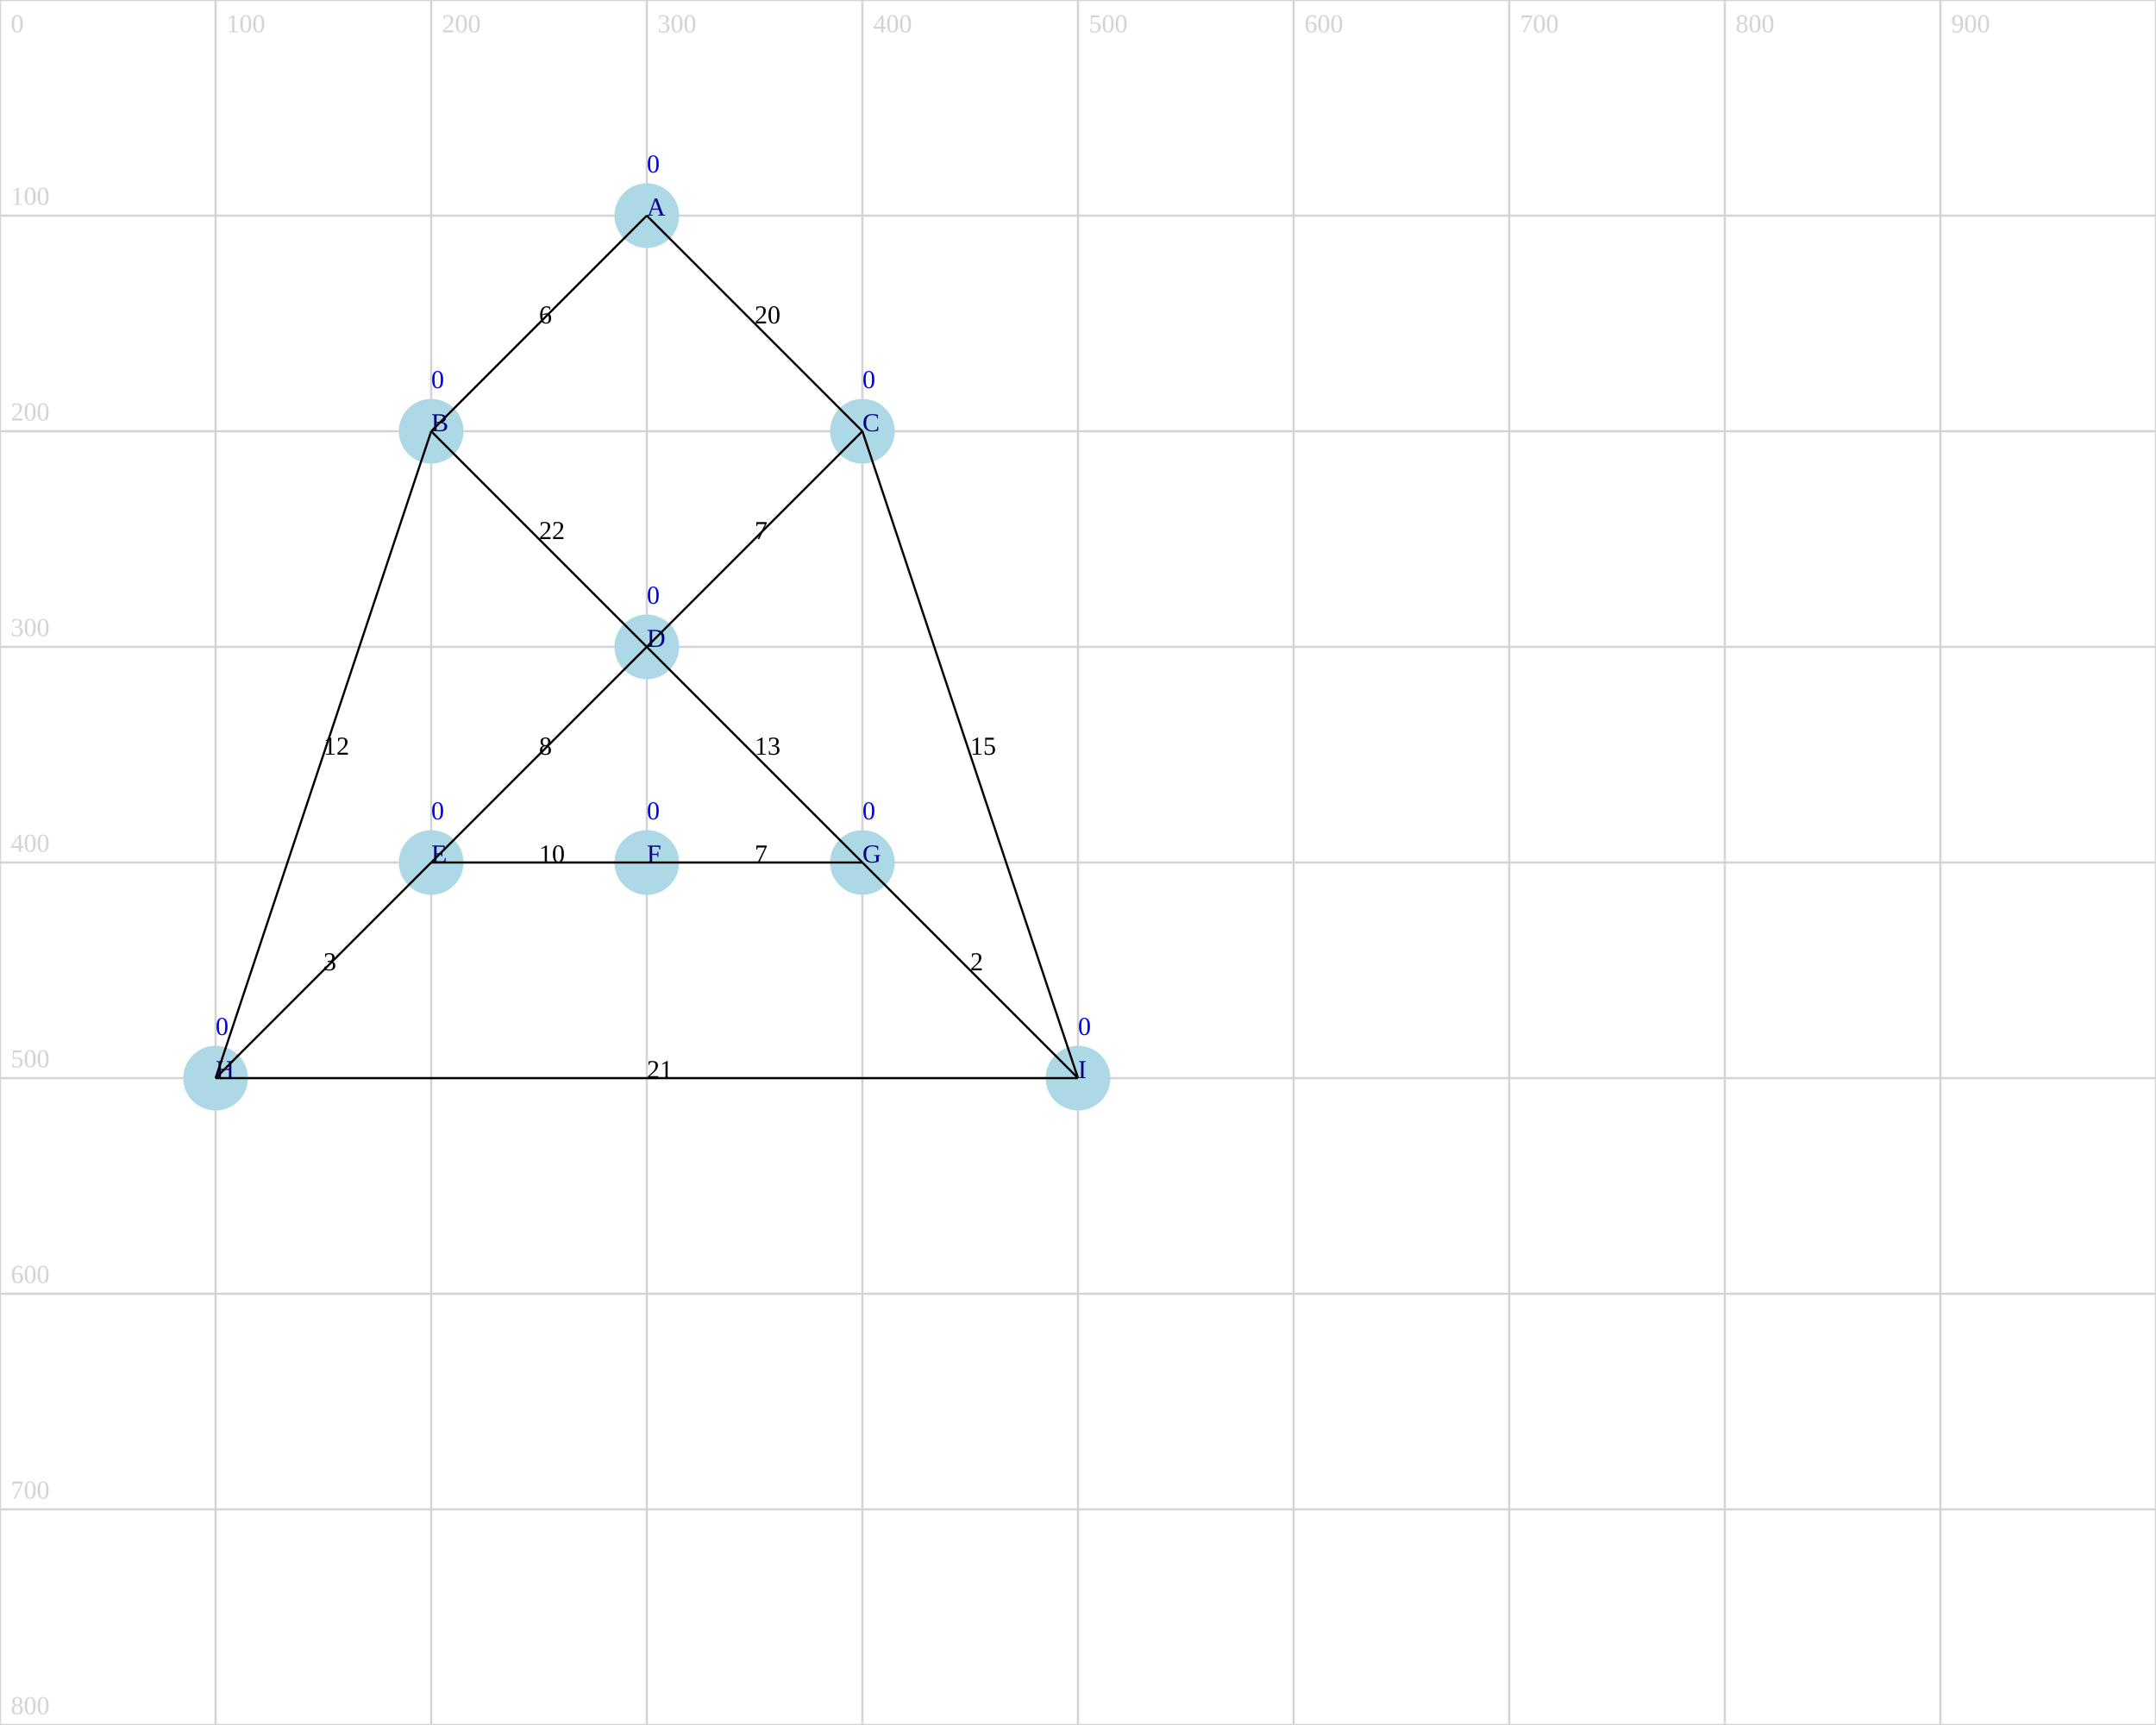
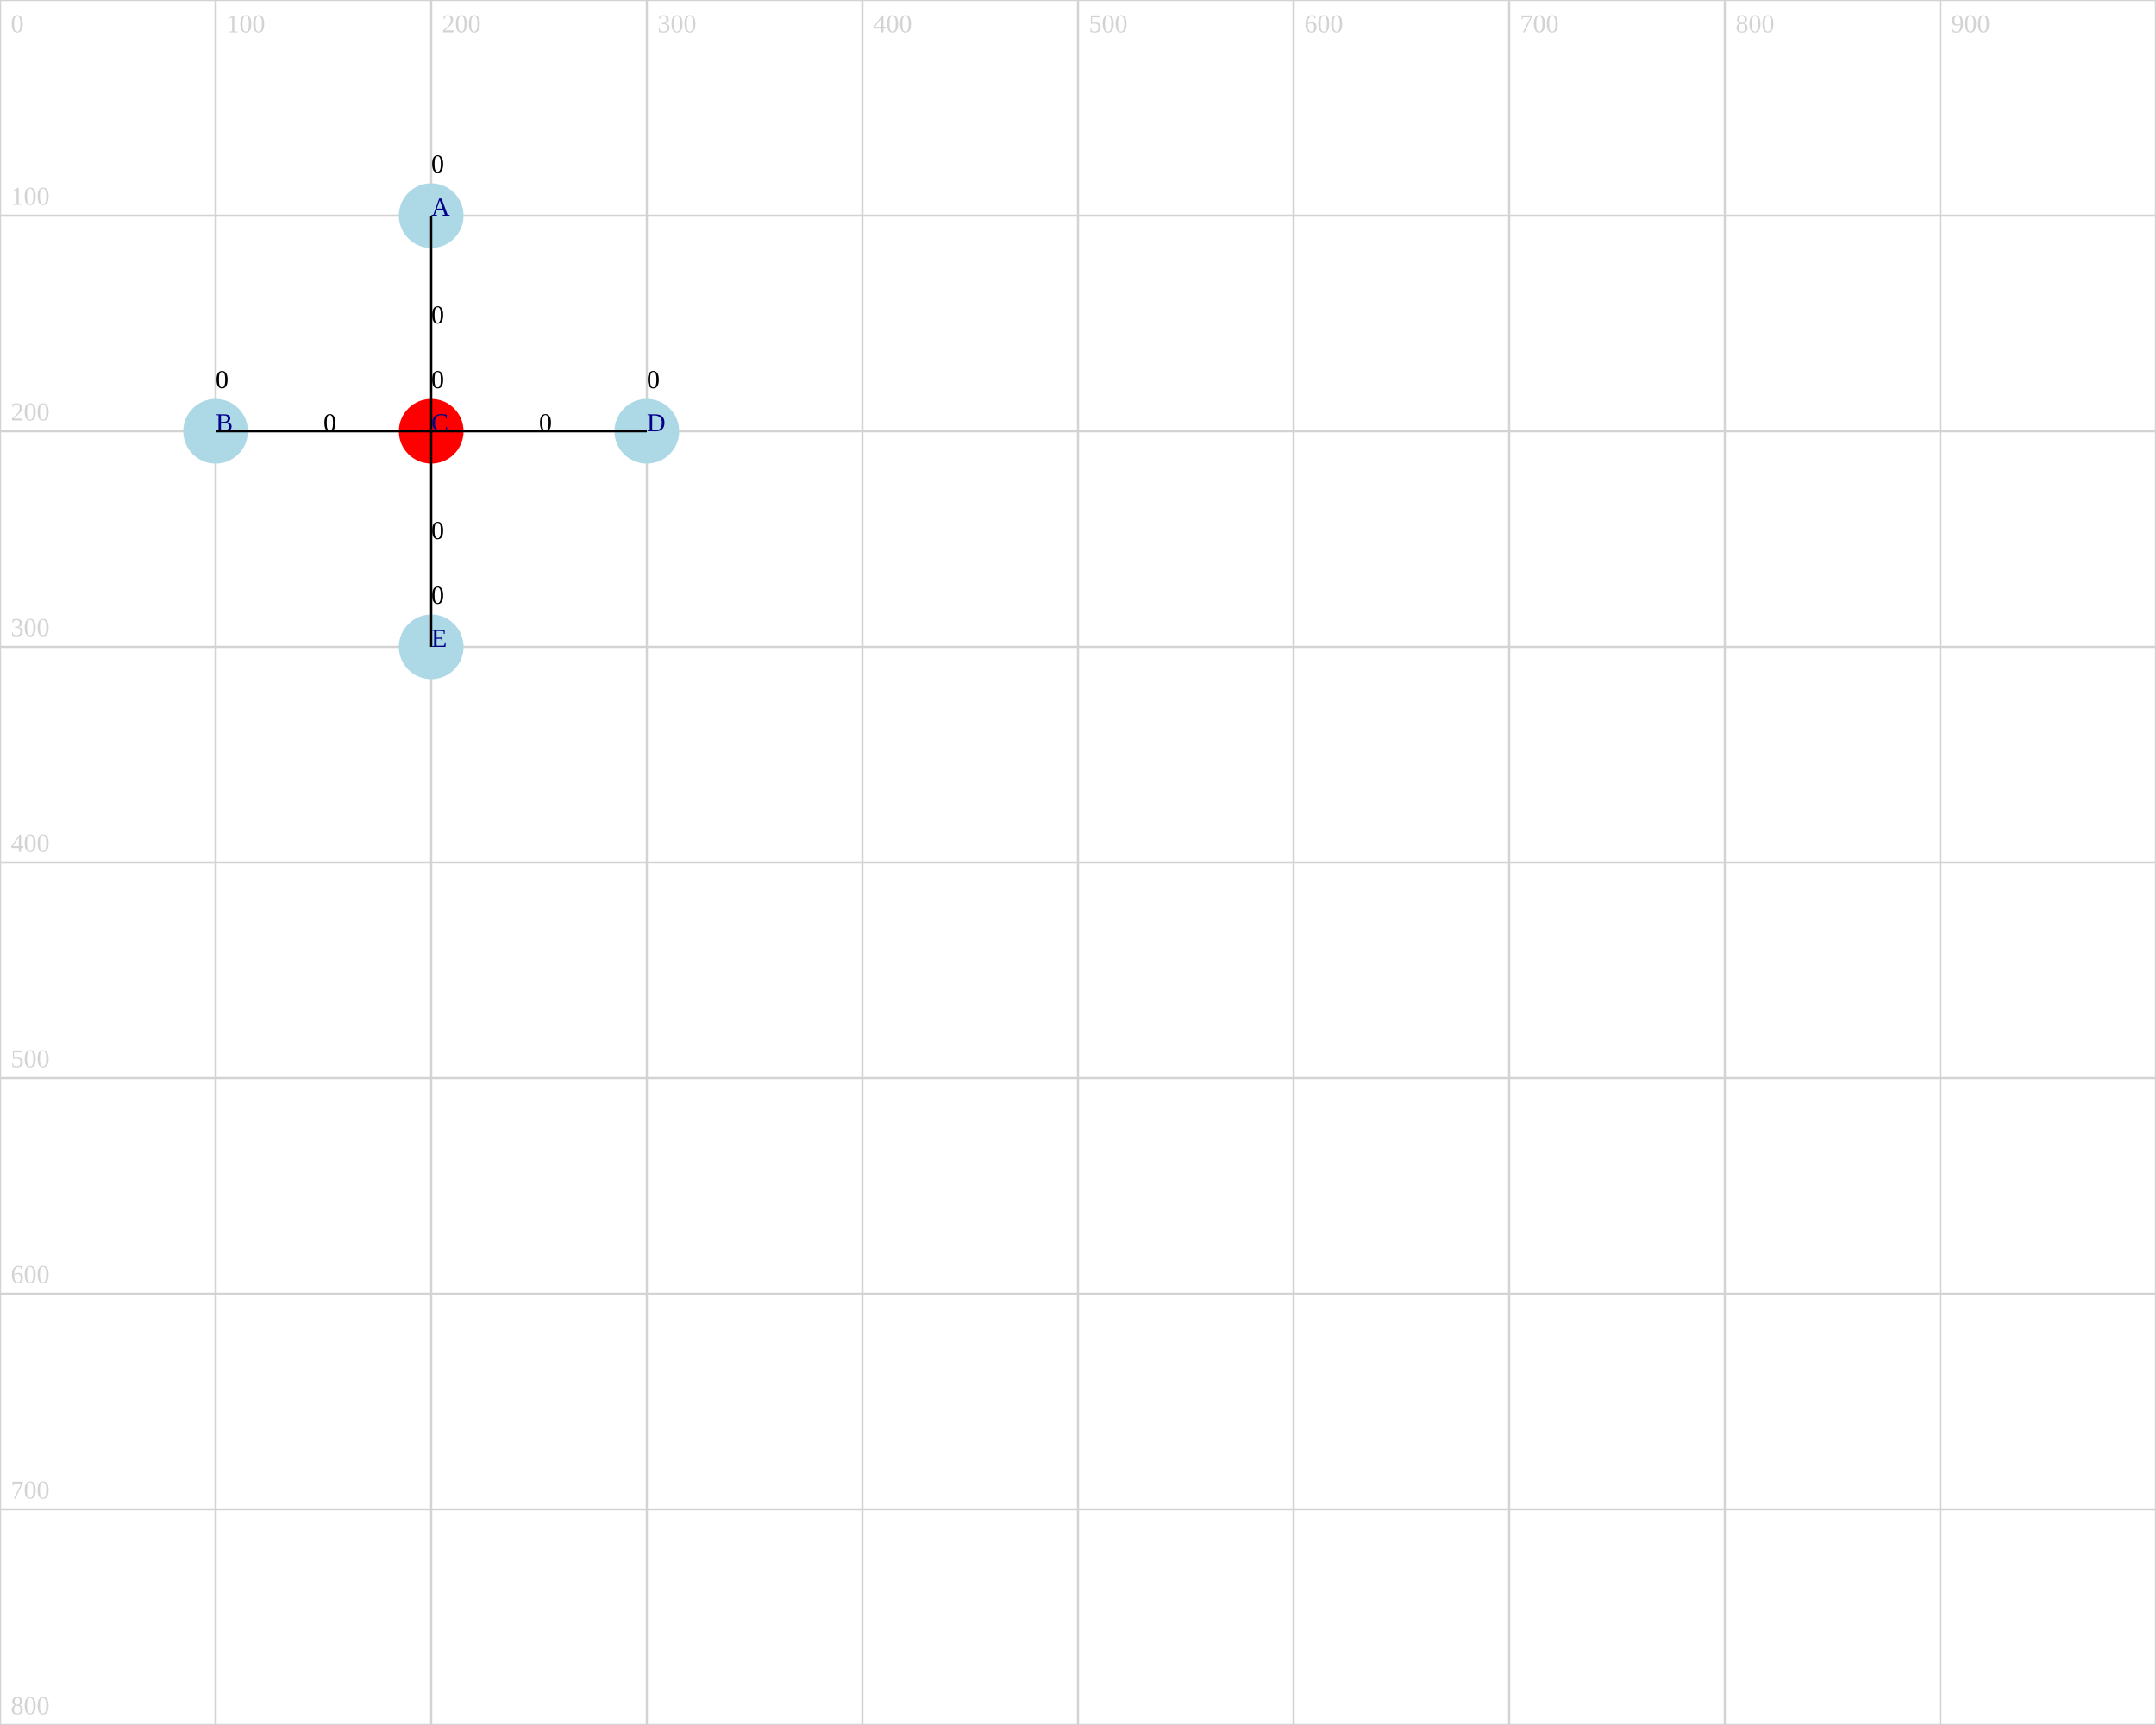
<svg xmlns="http://www.w3.org/2000/svg" version="1.1" width="1000" height="800">
  <line x1="0" y1="0" x2="1000" y2="0" stroke="lightgrey" />
  <text x="5" y="-5" fill="lightgrey">0</text>
  <line x1="0" y1="100" x2="1000" y2="100" stroke="lightgrey" />
  <text x="5" y="95" fill="lightgrey">100</text>
  <line x1="0" y1="200" x2="1000" y2="200" stroke="lightgrey" />
  <text x="5" y="195" fill="lightgrey">200</text>
  <line x1="0" y1="300" x2="1000" y2="300" stroke="lightgrey" />
  <text x="5" y="295" fill="lightgrey">300</text>
  <line x1="0" y1="400" x2="1000" y2="400" stroke="lightgrey" />
  <text x="5" y="395" fill="lightgrey">400</text>
  <line x1="0" y1="500" x2="1000" y2="500" stroke="lightgrey" />
  <text x="5" y="495" fill="lightgrey">500</text>
  <line x1="0" y1="600" x2="1000" y2="600" stroke="lightgrey" />
  <text x="5" y="595" fill="lightgrey">600</text>
  <line x1="0" y1="700" x2="1000" y2="700" stroke="lightgrey" />
  <text x="5" y="695" fill="lightgrey">700</text>
  <line x1="0" y1="800" x2="1000" y2="800" stroke="lightgrey" />
  <text x="5" y="795" fill="lightgrey">800</text>
  <line x1="0" y1="0" x2="0" y2="800" stroke="lightgrey" />
  <text x="5" y="15" fill="lightgrey">0</text>
  <line x1="100" y1="0" x2="100" y2="800" stroke="lightgrey" />
  <text x="105" y="15" fill="lightgrey">100</text>
  <line x1="200" y1="0" x2="200" y2="800" stroke="lightgrey" />
  <text x="205" y="15" fill="lightgrey">200</text>
  <line x1="300" y1="0" x2="300" y2="800" stroke="lightgrey" />
  <text x="305" y="15" fill="lightgrey">300</text>
  <line x1="400" y1="0" x2="400" y2="800" stroke="lightgrey" />
  <text x="405" y="15" fill="lightgrey">400</text>
  <line x1="500" y1="0" x2="500" y2="800" stroke="lightgrey" />
  <text x="505" y="15" fill="lightgrey">500</text>
  <line x1="600" y1="0" x2="600" y2="800" stroke="lightgrey" />
  <text x="605" y="15" fill="lightgrey">600</text>
  <line x1="700" y1="0" x2="700" y2="800" stroke="lightgrey" />
  <text x="705" y="15" fill="lightgrey">700</text>
  <line x1="800" y1="0" x2="800" y2="800" stroke="lightgrey" />
  <text x="805" y="15" fill="lightgrey">800</text>
  <line x1="900" y1="0" x2="900" y2="800" stroke="lightgrey" />
  <text x="905" y="15" fill="lightgrey">900</text>
  <line x1="1000" y1="0" x2="1000" y2="800" stroke="lightgrey" />
  <text x="1005" y="15" fill="lightgrey">1000</text>
-   <circle cx="300" cy="100" r="15" fill="lightblue" />
-   <text x="300" y="100" fill="darkblue">A</text>
-   <text x="300" y="80" fill="blue">0</text>
-   <circle cx="200" cy="200" r="15" fill="lightblue" />
-   <text x="200" y="200" fill="darkblue">B</text>
-   <text x="200" y="180" fill="blue">0</text>
-   <circle cx="400" cy="200" r="15" fill="lightblue" />
-   <text x="400" y="200" fill="darkblue">C</text>
-   <text x="400" y="180" fill="blue">0</text>
-   <circle cx="300" cy="300" r="15" fill="lightblue" />
-   <text x="300" y="300" fill="darkblue">D</text>
-   <text x="300" y="280" fill="blue">0</text>
-   <circle cx="200" cy="400" r="15" fill="lightblue" />
-   <text x="200" y="400" fill="darkblue">E</text>
-   <text x="200" y="380" fill="blue">0</text>
-   <circle cx="300" cy="400" r="15" fill="lightblue" />
-   <text x="300" y="400" fill="darkblue">F</text>
-   <text x="300" y="380" fill="blue">0</text>
-   <circle cx="400" cy="400" r="15" fill="lightblue" />
-   <text x="400" y="400" fill="darkblue">G</text>
-   <text x="400" y="380" fill="blue">0</text>
-   <circle cx="100" cy="500" r="15" fill="lightblue" />
-   <text x="100" y="500" fill="darkblue">H</text>
-   <text x="100" y="480" fill="blue">0</text>
-   <circle cx="500" cy="500" r="15" fill="lightblue" />
-   <text x="500" y="500" fill="darkblue">I</text>
-   <text x="500" y="480" fill="blue">0</text>
-   <line x1="300" y1="100" x2="200" y2="200" stroke="black" />
-   <text x="250" y="150" fill="black">6</text>
-   <line x1="300" y1="100" x2="400" y2="200" stroke="black" />
-   <text x="350" y="150" fill="black">20</text>
-   <line x1="200" y1="200" x2="300" y2="300" stroke="black" />
-   <text x="250" y="250" fill="black">22</text>
-   <line x1="400" y1="200" x2="300" y2="300" stroke="black" />
-   <text x="350" y="250" fill="black">7</text>
-   <line x1="300" y1="300" x2="200" y2="400" stroke="black" />
-   <text x="250" y="350" fill="black">8</text>
-   <line x1="300" y1="300" x2="400" y2="400" stroke="black" />
-   <text x="350" y="350" fill="black">13</text>
-   <line x1="200" y1="200" x2="100" y2="500" stroke="black" />
-   <text x="150" y="350" fill="black">12</text>
-   <line x1="400" y1="200" x2="500" y2="500" stroke="black" />
-   <text x="450" y="350" fill="black">15</text>
-   <line x1="200" y1="400" x2="300" y2="400" stroke="black" />
-   <text x="250" y="400" fill="black">10</text>
-   <line x1="300" y1="400" x2="400" y2="400" stroke="black" />
-   <text x="350" y="400" fill="black">7</text>
-   <line x1="400" y1="400" x2="500" y2="500" stroke="black" />
-   <text x="450" y="450" fill="black">2</text>
-   <line x1="200" y1="400" x2="100" y2="500" stroke="black" />
-   <text x="150" y="450" fill="black">3</text>
-   <line x1="100" y1="500" x2="500" y2="500" stroke="black" />
-   <text x="300" y="500" fill="black">21</text>
+   <circle cx="200" cy="100" r="15" fill="lightblue" />
+   <text x="200" y="100" fill="darkblue">A</text>
+   <text x="200" y="80" fill="black">0</text>
+   <circle cx="100" cy="200" r="15" fill="lightblue" />
+   <text x="100" y="200" fill="darkblue">B</text>
+   <text x="100" y="180" fill="black">0</text>
+   <circle cx="200" cy="200" r="15" fill="red" />
+   <text x="200" y="200" fill="darkblue">C</text>
+   <text x="200" y="180" fill="black">0</text>
+   <circle cx="300" cy="200" r="15" fill="lightblue" />
+   <text x="300" y="200" fill="darkblue">D</text>
+   <text x="300" y="180" fill="black">0</text>
+   <circle cx="200" cy="300" r="15" fill="lightblue" />
+   <text x="200" y="300" fill="darkblue">E</text>
+   <text x="200" y="280" fill="black">0</text>
+   <line x1="200" y1="100" x2="200" y2="200" stroke="black" />
+   <text x="200" y="150" fill="black">0</text>
+   <line x1="100" y1="200" x2="200" y2="200" stroke="black" />
+   <text x="150" y="200" fill="black">0</text>
+   <line x1="200" y1="200" x2="300" y2="200" stroke="black" />
+   <text x="250" y="200" fill="black">0</text>
+   <line x1="200" y1="200" x2="200" y2="300" stroke="black" />
+   <text x="200" y="250" fill="black">0</text>
  <defs>
    <radialGradient id="redball" cx="30%" cy="30%" r="100%" fx="30%" fy="30%">
      <stop offset="0%" style="stop-color:rgb(255,250,250)" />
      <stop offset="3%" style="stop-color:rgb(255,250,250)" />
      <stop offset="7%" style="stop-color:rgb(255,160,160)" />
      <stop offset="70%" style="stop-color:rgb(255,0,0)" />
      <stop offset="100%" style="stop-color:rgb(255,0,0)" />
    </radialGradient>
    <radialGradient id="greenball" cx="30%" cy="30%" r="100%" fx="30%" fy="30%">
      <stop offset="0%" style="stop-color:rgb(250,255,250)" />
      <stop offset="3%" style="stop-color:rgb(250,255,250)" />
      <stop offset="7%" style="stop-color:rgb(160,255,160)" />
      <stop offset="70%" style="stop-color:rgb(0,255,0)" />
      <stop offset="100%" style="stop-color:rgb(0,255,0)" />
    </radialGradient>
    <radialGradient id="blueball" cx="30%" cy="30%" r="100%" fx="30%" fy="30%">
      <stop offset="0%" style="stop-color:rgb(250,250,255)" />
      <stop offset="3%" style="stop-color:rgb(250,250,255)" />
      <stop offset="7%" style="stop-color:rgb(160,160,255)" />
      <stop offset="70%" style="stop-color:rgb(0,0,255)" />
      <stop offset="100%" style="stop-color:rgb(0,255,0)" />
    </radialGradient>
    <radialGradient id="yellowball" cx="30%" cy="30%" r="100%" fx="30%" fy="30%">
      <stop offset="0%" style="stop-color:rgb(255,255,250)" />
      <stop offset="3%" style="stop-color:rgb(255,255,250)" />
      <stop offset="7%" style="stop-color:rgb(255,255,160)" />
      <stop offset="70%" style="stop-color:rgb(255,255,0)" />
      <stop offset="100%" style="stop-color:rgb(255,255,0)" />
    </radialGradient>
    <radialGradient id="greyball" cx="30%" cy="30%" r="100%" fx="30%" fy="30%">
      <stop offset="0%" style="stop-color:rgb(250,250,250)" />
      <stop offset="3%" style="stop-color:rgb(250,250,250)" />
      <stop offset="7%" style="stop-color:rgb(160,160,160)" />
      <stop offset="70%" style="stop-color:rgb(100,100,100)" />
      <stop offset="100%" style="stop-color:rgb(100,100,100)" />
    </radialGradient>
  </defs>
</svg>
